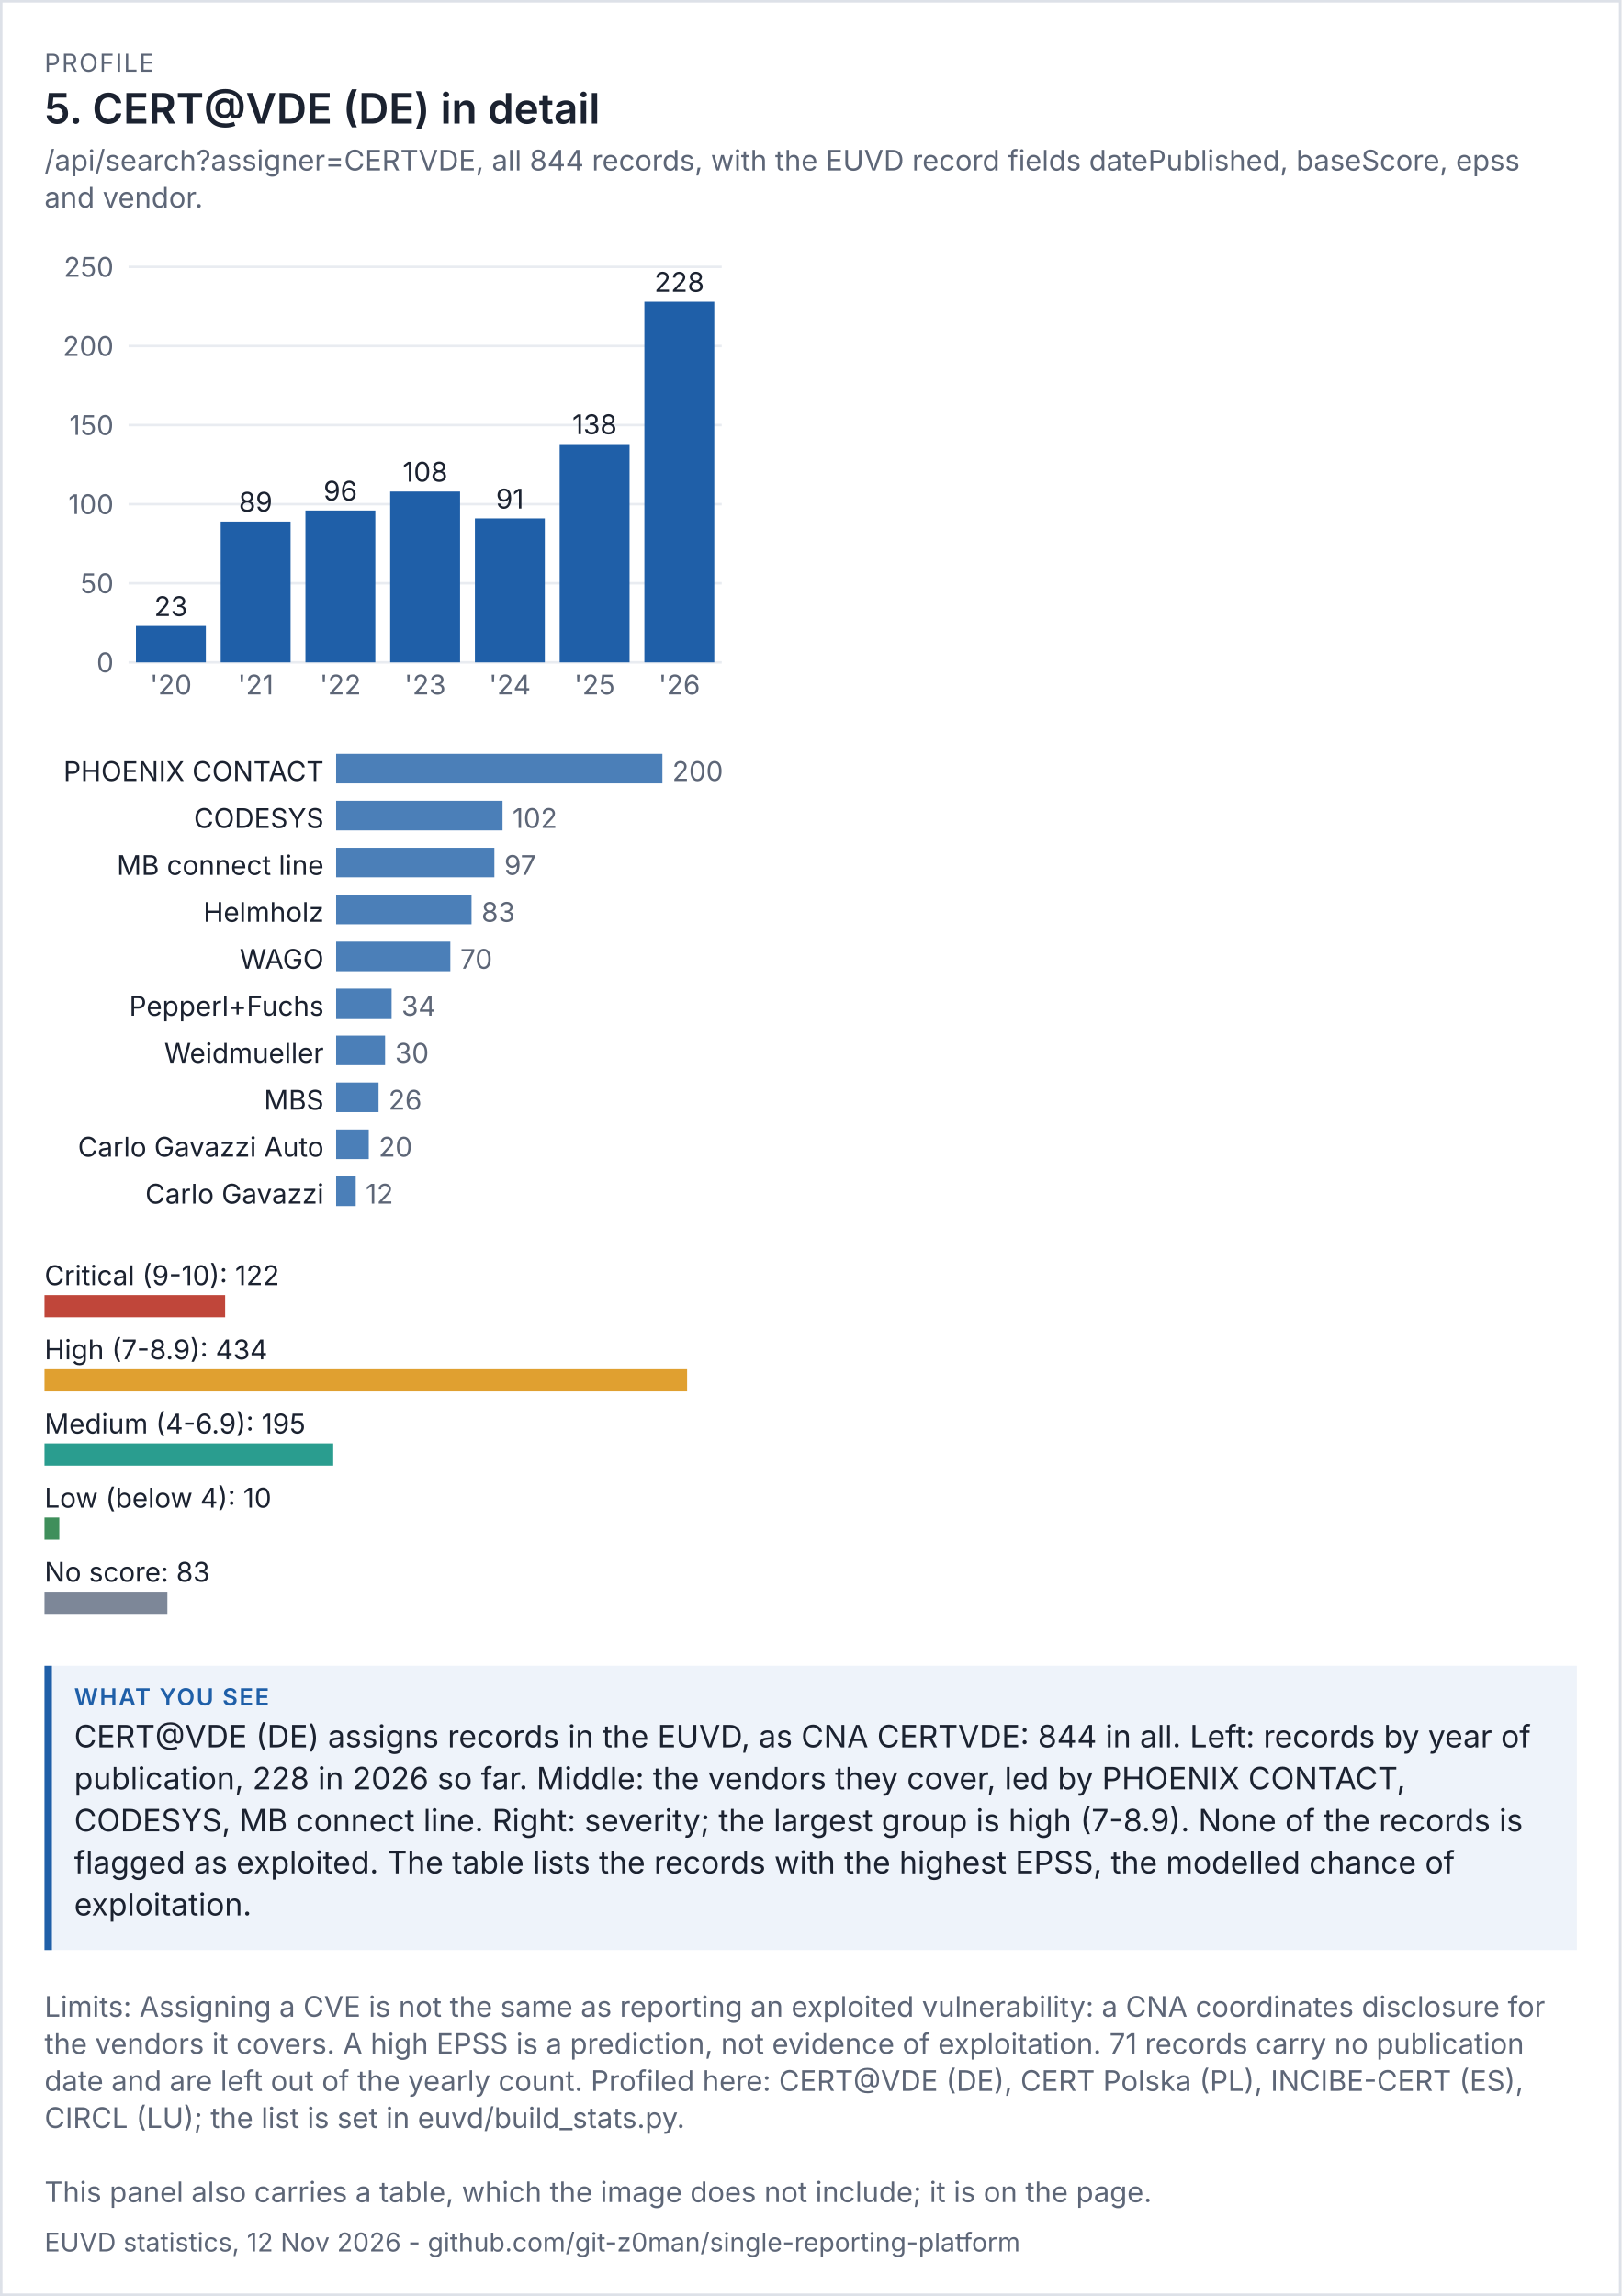
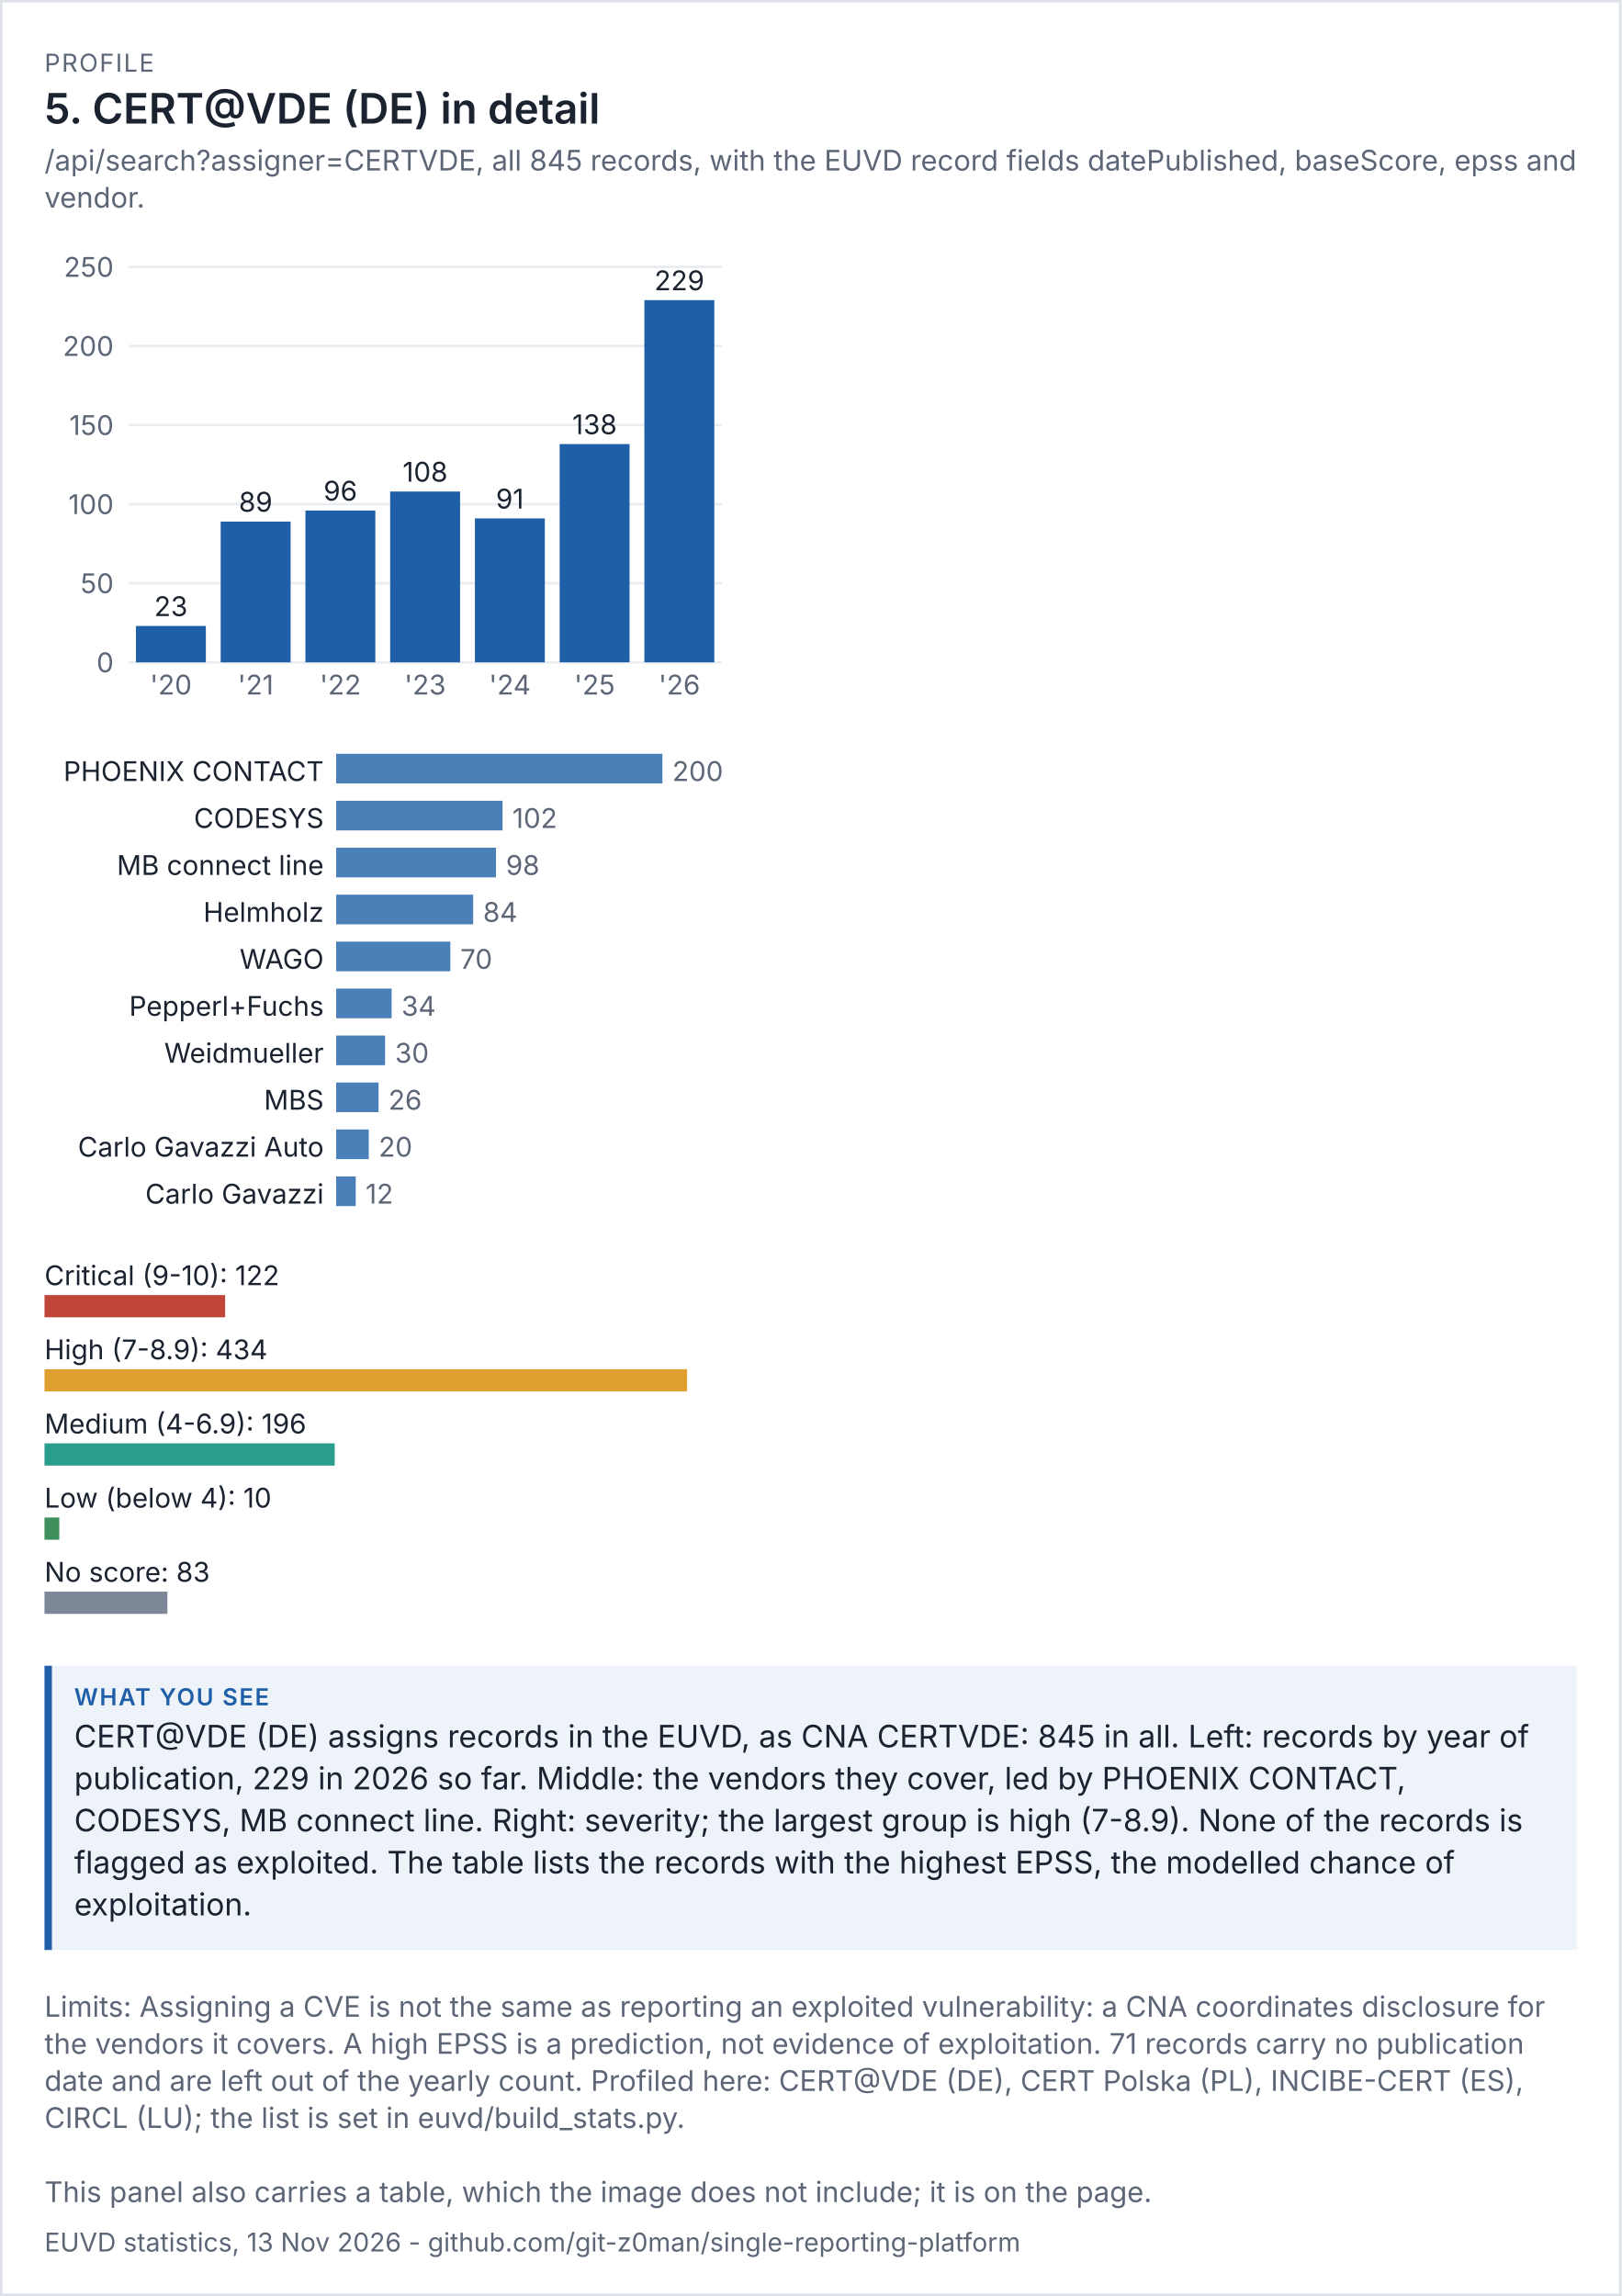
<svg xmlns="http://www.w3.org/2000/svg" viewBox="0 0 656 929" width="656" height="929" font-family="system-ui,-apple-system,'Segoe UI',sans-serif">
  <rect width="100%" height="100%" fill="#ffffff" />
  <rect x="0.5" y="0.5" width="655" height="928" fill="none" stroke="#dde1e8" />
  <text x="18" y="29" font-size="10" letter-spacing="0.6" fill="#5d6677">PROFILE</text>
  <text x="18" y="50" font-size="17" fill="#1b2230" font-weight="600">5. CERT@VDE (DE) in detail</text>
-   <text x="18" y="69" font-size="11.5" fill="#5d6677">/api/search?assigner=CERTVDE, all 844 records, with the EUVD record fields datePublished, baseScore, epss</text>
-   <text x="18" y="84" font-size="11.5" fill="#5d6677">and vendor.</text>
+   <text x="18" y="69" font-size="11.5" fill="#5d6677">/api/search?assigner=CERTVDE, all 845 records, with the EUVD record fields datePublished, baseScore, epss and</text>
+   <text x="18" y="84" font-size="11.5" fill="#5d6677">vendor.</text>
  <g transform="translate(18,94) scale(1)" font-size="11">
    <svg viewBox="0 0 280 200" role="img" width="280" height="200">
      <g>
        <line x1="34" x2="274" y1="174" y2="174" stroke="rgb(233, 236, 241)" />
        <text x="28" y="178" text-anchor="end" fill="rgb(93, 102, 119)">0</text>
        <line x1="34" x2="274" y1="142" y2="142" stroke="rgb(233, 236, 241)" />
        <text x="28" y="146" text-anchor="end" fill="rgb(93, 102, 119)">50</text>
        <line x1="34" x2="274" y1="110" y2="110" stroke="rgb(233, 236, 241)" />
        <text x="28" y="114" text-anchor="end" fill="rgb(93, 102, 119)">100</text>
        <line x1="34" x2="274" y1="78" y2="78" stroke="rgb(233, 236, 241)" />
        <text x="28" y="82" text-anchor="end" fill="rgb(93, 102, 119)">150</text>
        <line x1="34" x2="274" y1="46" y2="46" stroke="rgb(233, 236, 241)" />
        <text x="28" y="50" text-anchor="end" fill="rgb(93, 102, 119)">200</text>
        <line x1="34" x2="274" y1="14" y2="14" stroke="rgb(233, 236, 241)" />
        <text x="28" y="18" text-anchor="end" fill="rgb(93, 102, 119)">250</text>
        <rect x="37" y="159.28" width="28.286" height="14.72" fill="rgb(31, 95, 168)" />
        <text x="51.143" y="155.28" text-anchor="middle" class="t" fill="rgb(27, 34, 48)">23</text>
        <text x="51.143" y="187" text-anchor="middle" fill="rgb(93, 102, 119)">'20</text>
        <rect x="71.286" y="117.04" width="28.286" height="56.96" fill="rgb(31, 95, 168)" />
        <text x="85.429" y="113.04" text-anchor="middle" class="t" fill="rgb(27, 34, 48)">89</text>
        <text x="85.429" y="187" text-anchor="middle" fill="rgb(93, 102, 119)">'21</text>
        <rect x="105.571" y="112.56" width="28.286" height="61.44" fill="rgb(31, 95, 168)" />
        <text x="119.714" y="108.56" text-anchor="middle" class="t" fill="rgb(27, 34, 48)">96</text>
        <text x="119.714" y="187" text-anchor="middle" fill="rgb(93, 102, 119)">'22</text>
        <rect x="139.857" y="104.88" width="28.286" height="69.12" fill="rgb(31, 95, 168)" />
        <text x="154" y="100.88" text-anchor="middle" class="t" fill="rgb(27, 34, 48)">108</text>
        <text x="154" y="187" text-anchor="middle" fill="rgb(93, 102, 119)">'23</text>
        <rect x="174.143" y="115.76" width="28.286" height="58.24" fill="rgb(31, 95, 168)" />
        <text x="188.286" y="111.76" text-anchor="middle" class="t" fill="rgb(27, 34, 48)">91</text>
        <text x="188.286" y="187" text-anchor="middle" fill="rgb(93, 102, 119)">'24</text>
        <rect x="208.429" y="85.68" width="28.286" height="88.32" fill="rgb(31, 95, 168)" />
        <text x="222.571" y="81.68" text-anchor="middle" class="t" fill="rgb(27, 34, 48)">138</text>
        <text x="222.571" y="187" text-anchor="middle" fill="rgb(93, 102, 119)">'25</text>
-         <rect x="242.714" y="28.08" width="28.286" height="145.92" fill="rgb(31, 95, 168)" />
-         <text x="256.857" y="24.08" text-anchor="middle" class="t" fill="rgb(27, 34, 48)">228</text>
+         <rect x="242.714" y="27.44" width="28.286" height="146.56" fill="rgb(31, 95, 168)" />
+         <text x="256.857" y="23.44" text-anchor="middle" class="t" fill="rgb(27, 34, 48)">229</text>
        <text x="256.857" y="187" text-anchor="middle" fill="rgb(93, 102, 119)">'26</text>
      </g>
    </svg>
  </g>
  <g transform="translate(18,302) scale(1)" font-size="11">
    <svg viewBox="0 0 280 196" role="img" width="280" height="196">
      <g>
        <text x="113" y="14" text-anchor="end" class="t" fill="rgb(27, 34, 48)">PHOENIX CONTACT</text>
        <rect x="118" y="3" width="132" height="12" fill="rgb(75, 127, 184)" />
        <text x="254" y="14" fill="rgb(93, 102, 119)">200</text>
        <text x="113" y="33" text-anchor="end" class="t" fill="rgb(27, 34, 48)">CODESYS</text>
        <rect x="118" y="22" width="67.32" height="12" fill="rgb(75, 127, 184)" />
        <text x="189.32" y="33" fill="rgb(93, 102, 119)">102</text>
        <text x="113" y="52" text-anchor="end" class="t" fill="rgb(27, 34, 48)">MB connect line</text>
-         <rect x="118" y="41" width="64.02" height="12" fill="rgb(75, 127, 184)" />
-         <text x="186.02" y="52" fill="rgb(93, 102, 119)">97</text>
+         <rect x="118" y="41" width="64.68" height="12" fill="rgb(75, 127, 184)" />
+         <text x="186.68" y="52" fill="rgb(93, 102, 119)">98</text>
        <text x="113" y="71" text-anchor="end" class="t" fill="rgb(27, 34, 48)">Helmholz</text>
-         <rect x="118" y="60" width="54.78" height="12" fill="rgb(75, 127, 184)" />
-         <text x="176.78" y="71" fill="rgb(93, 102, 119)">83</text>
+         <rect x="118" y="60" width="55.44" height="12" fill="rgb(75, 127, 184)" />
+         <text x="177.44" y="71" fill="rgb(93, 102, 119)">84</text>
        <text x="113" y="90" text-anchor="end" class="t" fill="rgb(27, 34, 48)">WAGO</text>
        <rect x="118" y="79" width="46.2" height="12" fill="rgb(75, 127, 184)" />
        <text x="168.2" y="90" fill="rgb(93, 102, 119)">70</text>
        <text x="113" y="109" text-anchor="end" class="t" fill="rgb(27, 34, 48)">Pepperl+Fuchs</text>
        <rect x="118" y="98" width="22.44" height="12" fill="rgb(75, 127, 184)" />
        <text x="144.44" y="109" fill="rgb(93, 102, 119)">34</text>
        <text x="113" y="128" text-anchor="end" class="t" fill="rgb(27, 34, 48)">Weidmueller</text>
        <rect x="118" y="117" width="19.8" height="12" fill="rgb(75, 127, 184)" />
        <text x="141.8" y="128" fill="rgb(93, 102, 119)">30</text>
        <text x="113" y="147" text-anchor="end" class="t" fill="rgb(27, 34, 48)">MBS</text>
        <rect x="118" y="136" width="17.16" height="12" fill="rgb(75, 127, 184)" />
        <text x="139.16" y="147" fill="rgb(93, 102, 119)">26</text>
        <text x="113" y="166" text-anchor="end" class="t" fill="rgb(27, 34, 48)">Carlo Gavazzi Auto</text>
        <rect x="118" y="155" width="13.2" height="12" fill="rgb(75, 127, 184)" />
        <text x="135.2" y="166" fill="rgb(93, 102, 119)">20</text>
        <text x="113" y="185" text-anchor="end" class="t" fill="rgb(27, 34, 48)">Carlo Gavazzi</text>
        <rect x="118" y="174" width="7.92" height="12" fill="rgb(75, 127, 184)" />
        <text x="129.92" y="185" fill="rgb(93, 102, 119)">12</text>
      </g>
    </svg>
  </g>
  <g transform="translate(18,506) scale(1)" font-size="11">
    <svg viewBox="0 0 280 156" role="img" width="280" height="156">
      <g>
        <text x="0" y="14" class="t" fill="rgb(27, 34, 48)">Critical (9-10): 122</text>
        <rect x="0" y="18" width="73.088" height="9" fill="rgb(192, 70, 58)" />
        <text x="0" y="44" class="t" fill="rgb(27, 34, 48)">High (7-8.9): 434</text>
        <rect x="0" y="48" width="260" height="9" fill="rgb(224, 160, 48)" />
-         <text x="0" y="74" class="t" fill="rgb(27, 34, 48)">Medium (4-6.9): 195</text>
-         <rect x="0" y="78" width="116.82" height="9" fill="rgb(42, 157, 143)" />
+         <text x="0" y="74" class="t" fill="rgb(27, 34, 48)">Medium (4-6.9): 196</text>
+         <rect x="0" y="78" width="117.419" height="9" fill="rgb(42, 157, 143)" />
        <text x="0" y="104" class="t" fill="rgb(27, 34, 48)">Low (below 4): 10</text>
        <rect x="0" y="108" width="5.991" height="9" fill="rgb(63, 143, 91)" />
        <text x="0" y="134" class="t" fill="rgb(27, 34, 48)">No score: 83</text>
        <rect x="0" y="138" width="49.724" height="9" fill="rgb(125, 135, 152)" />
      </g>
    </svg>
  </g>
  <rect x="18" y="674" width="620" height="115" fill="#eef3fa" />
  <rect x="18" y="674" width="3" height="115" fill="#1f5fa8" />
  <text x="30" y="690" font-size="9.5" letter-spacing="0.6" font-weight="600" fill="#1f5fa8">WHAT YOU SEE</text>
-   <text x="30" y="707" font-size="12.5" fill="#1b2230">CERT@VDE (DE) assigns records in the EUVD, as CNA CERTVDE: 844 in all. Left: records by year of</text>
-   <text x="30" y="724" font-size="12.5" fill="#1b2230">publication, 228 in 2026 so far. Middle: the vendors they cover, led by PHOENIX CONTACT,</text>
+   <text x="30" y="707" font-size="12.5" fill="#1b2230">CERT@VDE (DE) assigns records in the EUVD, as CNA CERTVDE: 845 in all. Left: records by year of</text>
+   <text x="30" y="724" font-size="12.5" fill="#1b2230">publication, 229 in 2026 so far. Middle: the vendors they cover, led by PHOENIX CONTACT,</text>
  <text x="30" y="741" font-size="12.5" fill="#1b2230">CODESYS, MB connect line. Right: severity; the largest group is high (7-8.9). None of the records is</text>
  <text x="30" y="758" font-size="12.5" fill="#1b2230">flagged as exploited. The table lists the records with the highest EPSS, the modelled chance of</text>
  <text x="30" y="775" font-size="12.5" fill="#1b2230">exploitation.</text>
  <text x="18" y="816" font-size="11.5" fill="#5d6677">Limits: Assigning a CVE is not the same as reporting an exploited vulnerability: a CNA coordinates disclosure for</text>
  <text x="18" y="831" font-size="11.5" fill="#5d6677">the vendors it covers. A high EPSS is a prediction, not evidence of exploitation. 71 records carry no publication</text>
  <text x="18" y="846" font-size="11.5" fill="#5d6677">date and are left out of the yearly count. Profiled here: CERT@VDE (DE), CERT Polska (PL), INCIBE-CERT (ES),</text>
  <text x="18" y="861" font-size="11.5" fill="#5d6677">CIRCL (LU); the list is set in euvd/build_stats.py.</text>
  <text x="18" y="891" font-size="11.5" fill="#5d6677">This panel also carries a table, which the image does not include; it is on the page.</text>
-   <text x="18" y="911" font-size="10.5" fill="#5d6677">EUVD statistics, 12 Nov 2026 - github.com/git-z0man/single-reporting-platform</text>
+   <text x="18" y="911" font-size="10.5" fill="#5d6677">EUVD statistics, 13 Nov 2026 - github.com/git-z0man/single-reporting-platform</text>
</svg>
